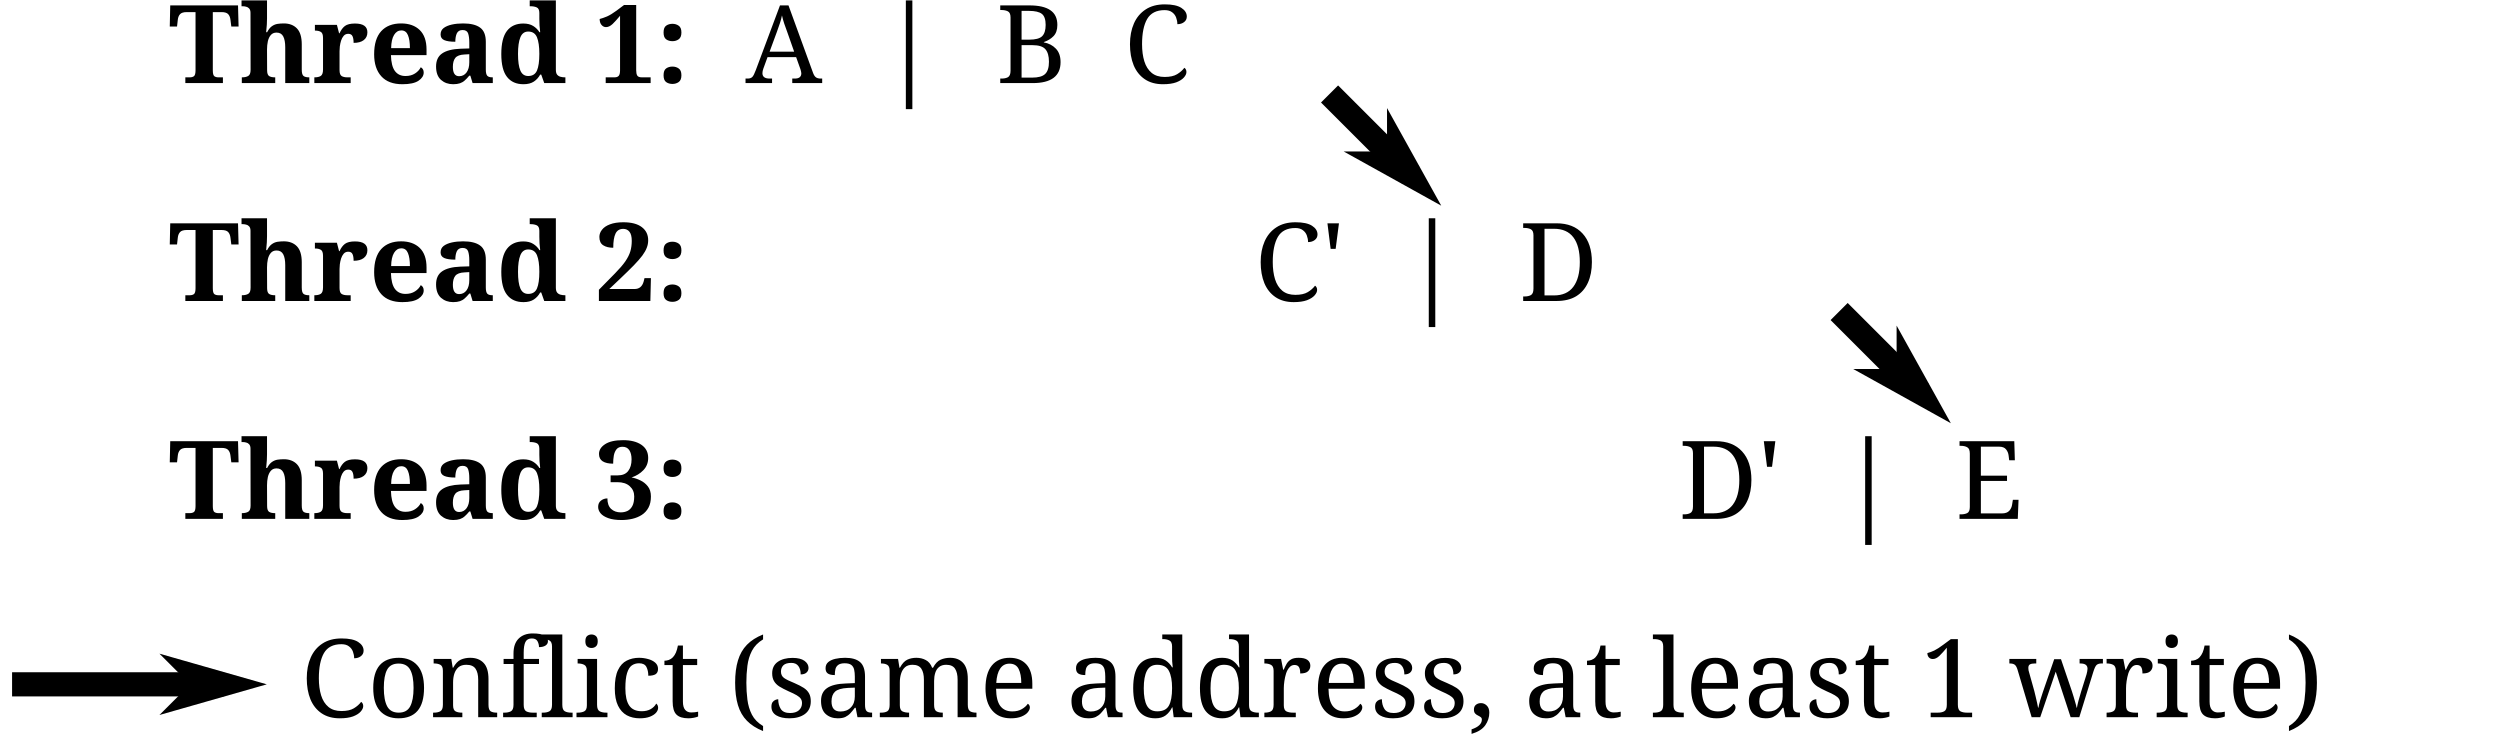
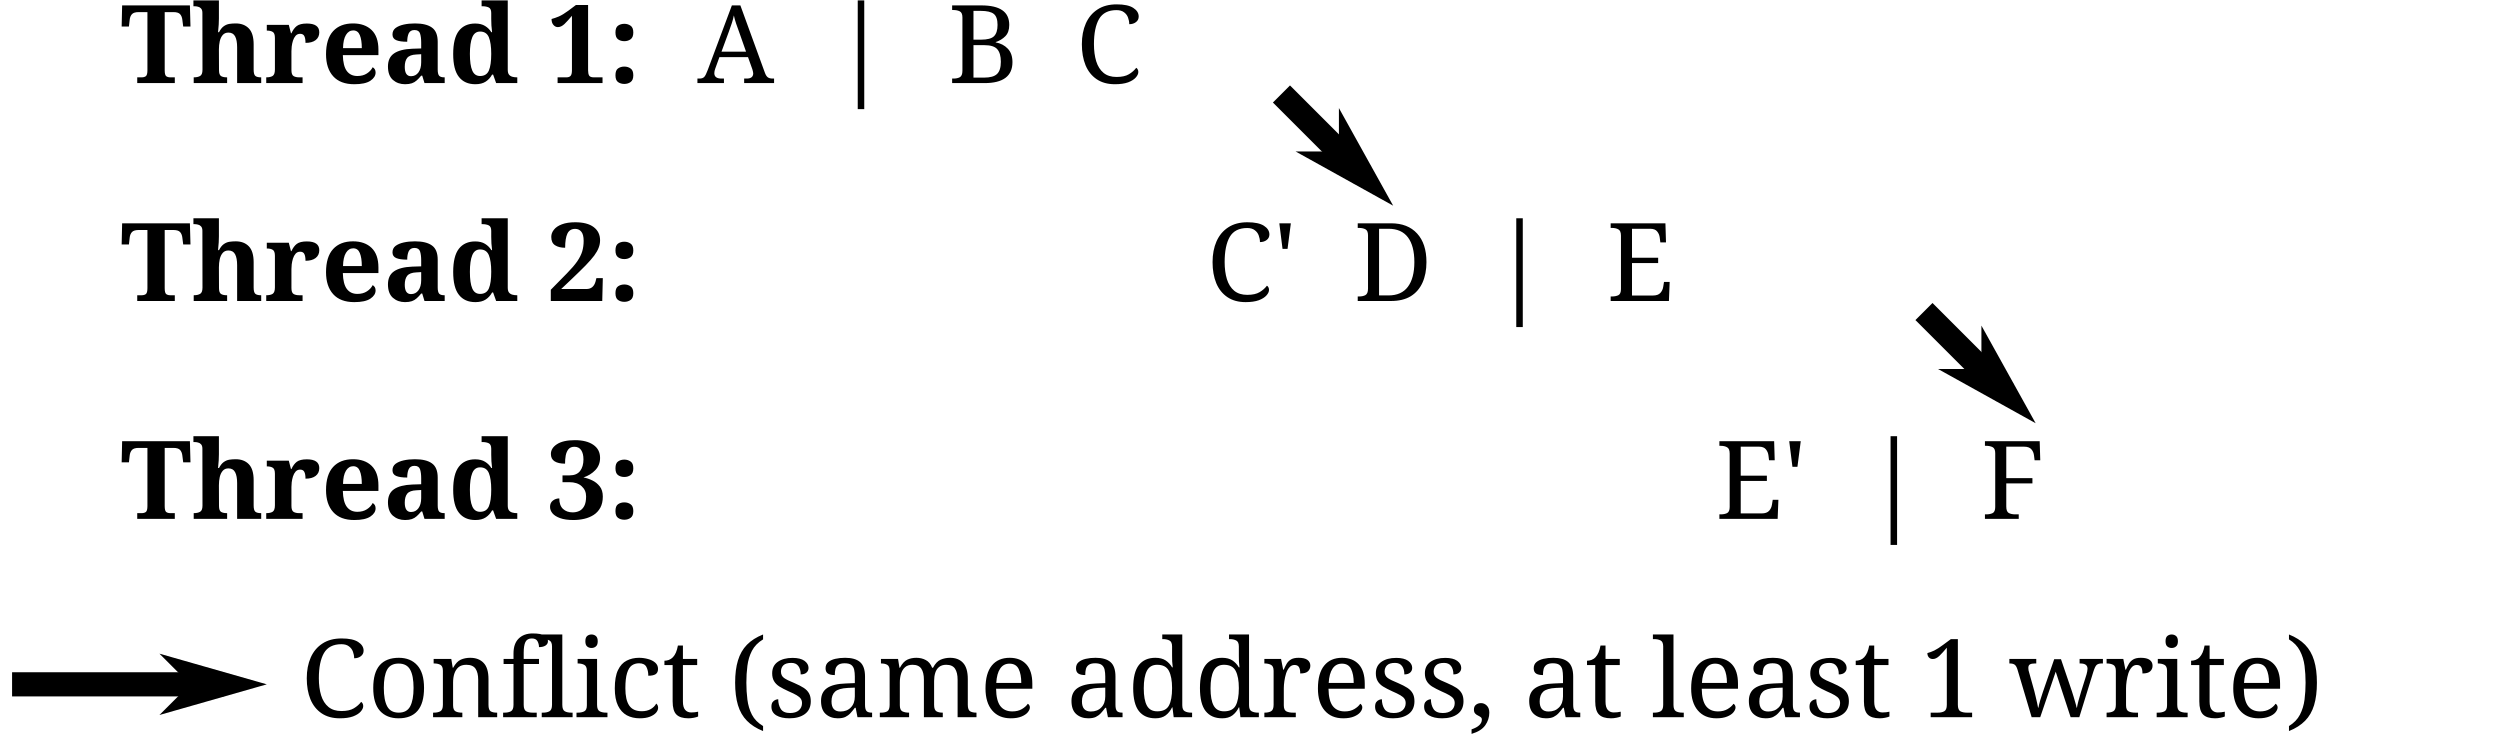
<svg xmlns="http://www.w3.org/2000/svg" width="413.799" height="121.51" id="svg2" version="1.1">
  <defs id="defs4">
    <marker orient="auto" refY="0" refX="0" id="Arrow1Send" style="overflow:visible">
      <path id="path3813" d="M 0,0 5,-5 -12.5,0 5,5 0,0 z" style="fill-rule:evenodd;stroke:#000000;stroke-width:1pt" transform="matrix(-0.2,0,0,-0.2,-1.2,0)" />
    </marker>
    <marker orient="auto" refY="0" refX="0" id="Arrow1Mend" style="overflow:visible">
      <path id="path3807" d="M 0,0 5,-5 -12.5,0 5,5 0,0 z" style="fill-rule:evenodd;stroke:#000000;stroke-width:1pt" transform="matrix(-0.4,0,0,-0.4,-4,0)" />
    </marker>
    <marker orient="auto" refY="0" refX="0" id="Arrow1Lend" style="overflow:visible">
      <path id="path3801" d="M 0,0 5,-5 -12.5,0 5,5 0,0 z" style="fill-rule:evenodd;stroke:#000000;stroke-width:1pt" transform="matrix(-0.8,0,0,-0.8,-10,0)" />
    </marker>
    <marker orient="auto" refY="0" refX="0" id="Arrow1Send-6" style="overflow:visible">
      <path id="path3813-2" d="M 0,0 5,-5 -12.5,0 5,5 0,0 z" style="fill-rule:evenodd;stroke:#000000;stroke-width:1pt" transform="matrix(-0.2,0,0,-0.2,-1.2,0)" />
    </marker>
    <marker orient="auto" refY="0" refX="0" id="Arrow1Send-0" style="overflow:visible">
      <path id="path3813-1" d="M 0,0 5,-5 -12.5,0 5,5 0,0 z" style="fill-rule:evenodd;stroke:#000000;stroke-width:1pt" transform="matrix(-0.2,0,0,-0.2,-1.2,0)" />
    </marker>
    <marker orient="auto" refY="0" refX="0" id="Arrow1Send-64" style="overflow:visible">
      <path id="path3813-3" d="M 0,0 5,-5 -12.5,0 5,5 0,0 z" style="fill-rule:evenodd;stroke:#000000;stroke-width:1pt" transform="matrix(-0.2,0,0,-0.2,-1.2,0)" />
    </marker>
  </defs>
  <g id="layer1" transform="translate(-43.37242,-799.7038)">
    <g id="g4725">
      <path id="path3024" d="m 45.372,912.974 35.021,0" style="fill:none;stroke:#000000;stroke-width:4;stroke-linecap:butt;stroke-linejoin:miter;stroke-miterlimit:4;stroke-opacity:1;stroke-dasharray:none;marker-end:url(#Arrow1Send)" />
      <text id="text4625" y="918.41" x="93.119" style="font-size:18px;font-style:normal;font-variant:normal;font-weight:normal;font-stretch:normal;line-height:125%;letter-spacing:0px;word-spacing:0px;fill:#000000;fill-opacity:1;stroke:none;font-family:Serif;-inkscape-font-specification:Serif" xml:space="preserve">
        <tspan y="918.41" x="93.119" id="tspan4627">Conflict (same address, at least 1 write)</tspan>
      </text>
    </g>
-     <g id="g4730" transform="translate(24.81547,0)">
+     <g id="g4730" transform="translate(16.85258,0)">
      <text transform="translate(0,782.3597)" id="text2985" y="31.099" x="46.467" style="font-size:18px;font-style:normal;font-variant:normal;font-weight:normal;font-stretch:normal;line-height:200%;letter-spacing:0px;word-spacing:0px;fill:#000000;fill-opacity:1;stroke:none;font-family:Serif;-inkscape-font-specification:Serif" xml:space="preserve">
        <tspan style="font-weight:bold;line-height:200%" y="31.099" x="46.467" id="tspan2987">Thread 1:  <tspan id="tspan2991" style="font-weight:normal;line-height:200%">A  |  B  C</tspan>
        </tspan>
-         <tspan id="tspan2989" style="font-weight:bold;line-height:200%" y="67.166" x="46.467">Thread 2:<tspan id="tspan2995" style="font-weight:normal;line-height:200%">                    C'  |  D</tspan>
+         <tspan id="tspan2989" style="font-weight:bold;line-height:200%" y="67.166" x="46.467">Thread 2:<tspan id="tspan2995" style="font-weight:normal;line-height:200%">                    C'  D  |  E</tspan>
        </tspan>
-         <tspan id="tspan2997" style="font-weight:bold;line-height:200%" y="103.232" x="46.467">Thread 3:<tspan id="tspan3003" style="font-weight:normal;line-height:200%">                                   D'  |  E</tspan>
+         <tspan id="tspan2997" style="font-weight:bold;line-height:200%" y="103.232" x="46.467">Thread 3:<tspan id="tspan3003" style="font-weight:normal;line-height:200%">                                      E'  |  F</tspan>
        </tspan>
      </text>
      <path id="path3024-4" d="m 238.625,815.259 13.439,13.439" style="fill:none;stroke:#000000;stroke-width:4;stroke-linecap:butt;stroke-linejoin:miter;stroke-miterlimit:4;stroke-opacity:1;stroke-dasharray:none;marker-end:url(#Arrow1Send)" />
-       <path id="path3024-4-6" d="m 322.971,851.268 13.439,13.439" style="fill:none;stroke:#000000;stroke-width:4;stroke-linecap:butt;stroke-linejoin:miter;stroke-miterlimit:4;stroke-opacity:1;stroke-dasharray:none;marker-end:url(#Arrow1Send)" />
+       <path id="path3024-4-6" d="m 344.971,851.268 13.439,13.439" style="fill:none;stroke:#000000;stroke-width:4;stroke-linecap:butt;stroke-linejoin:miter;stroke-miterlimit:4;stroke-opacity:1;stroke-dasharray:none;marker-end:url(#Arrow1Send)" />
    </g>
  </g>
</svg>
